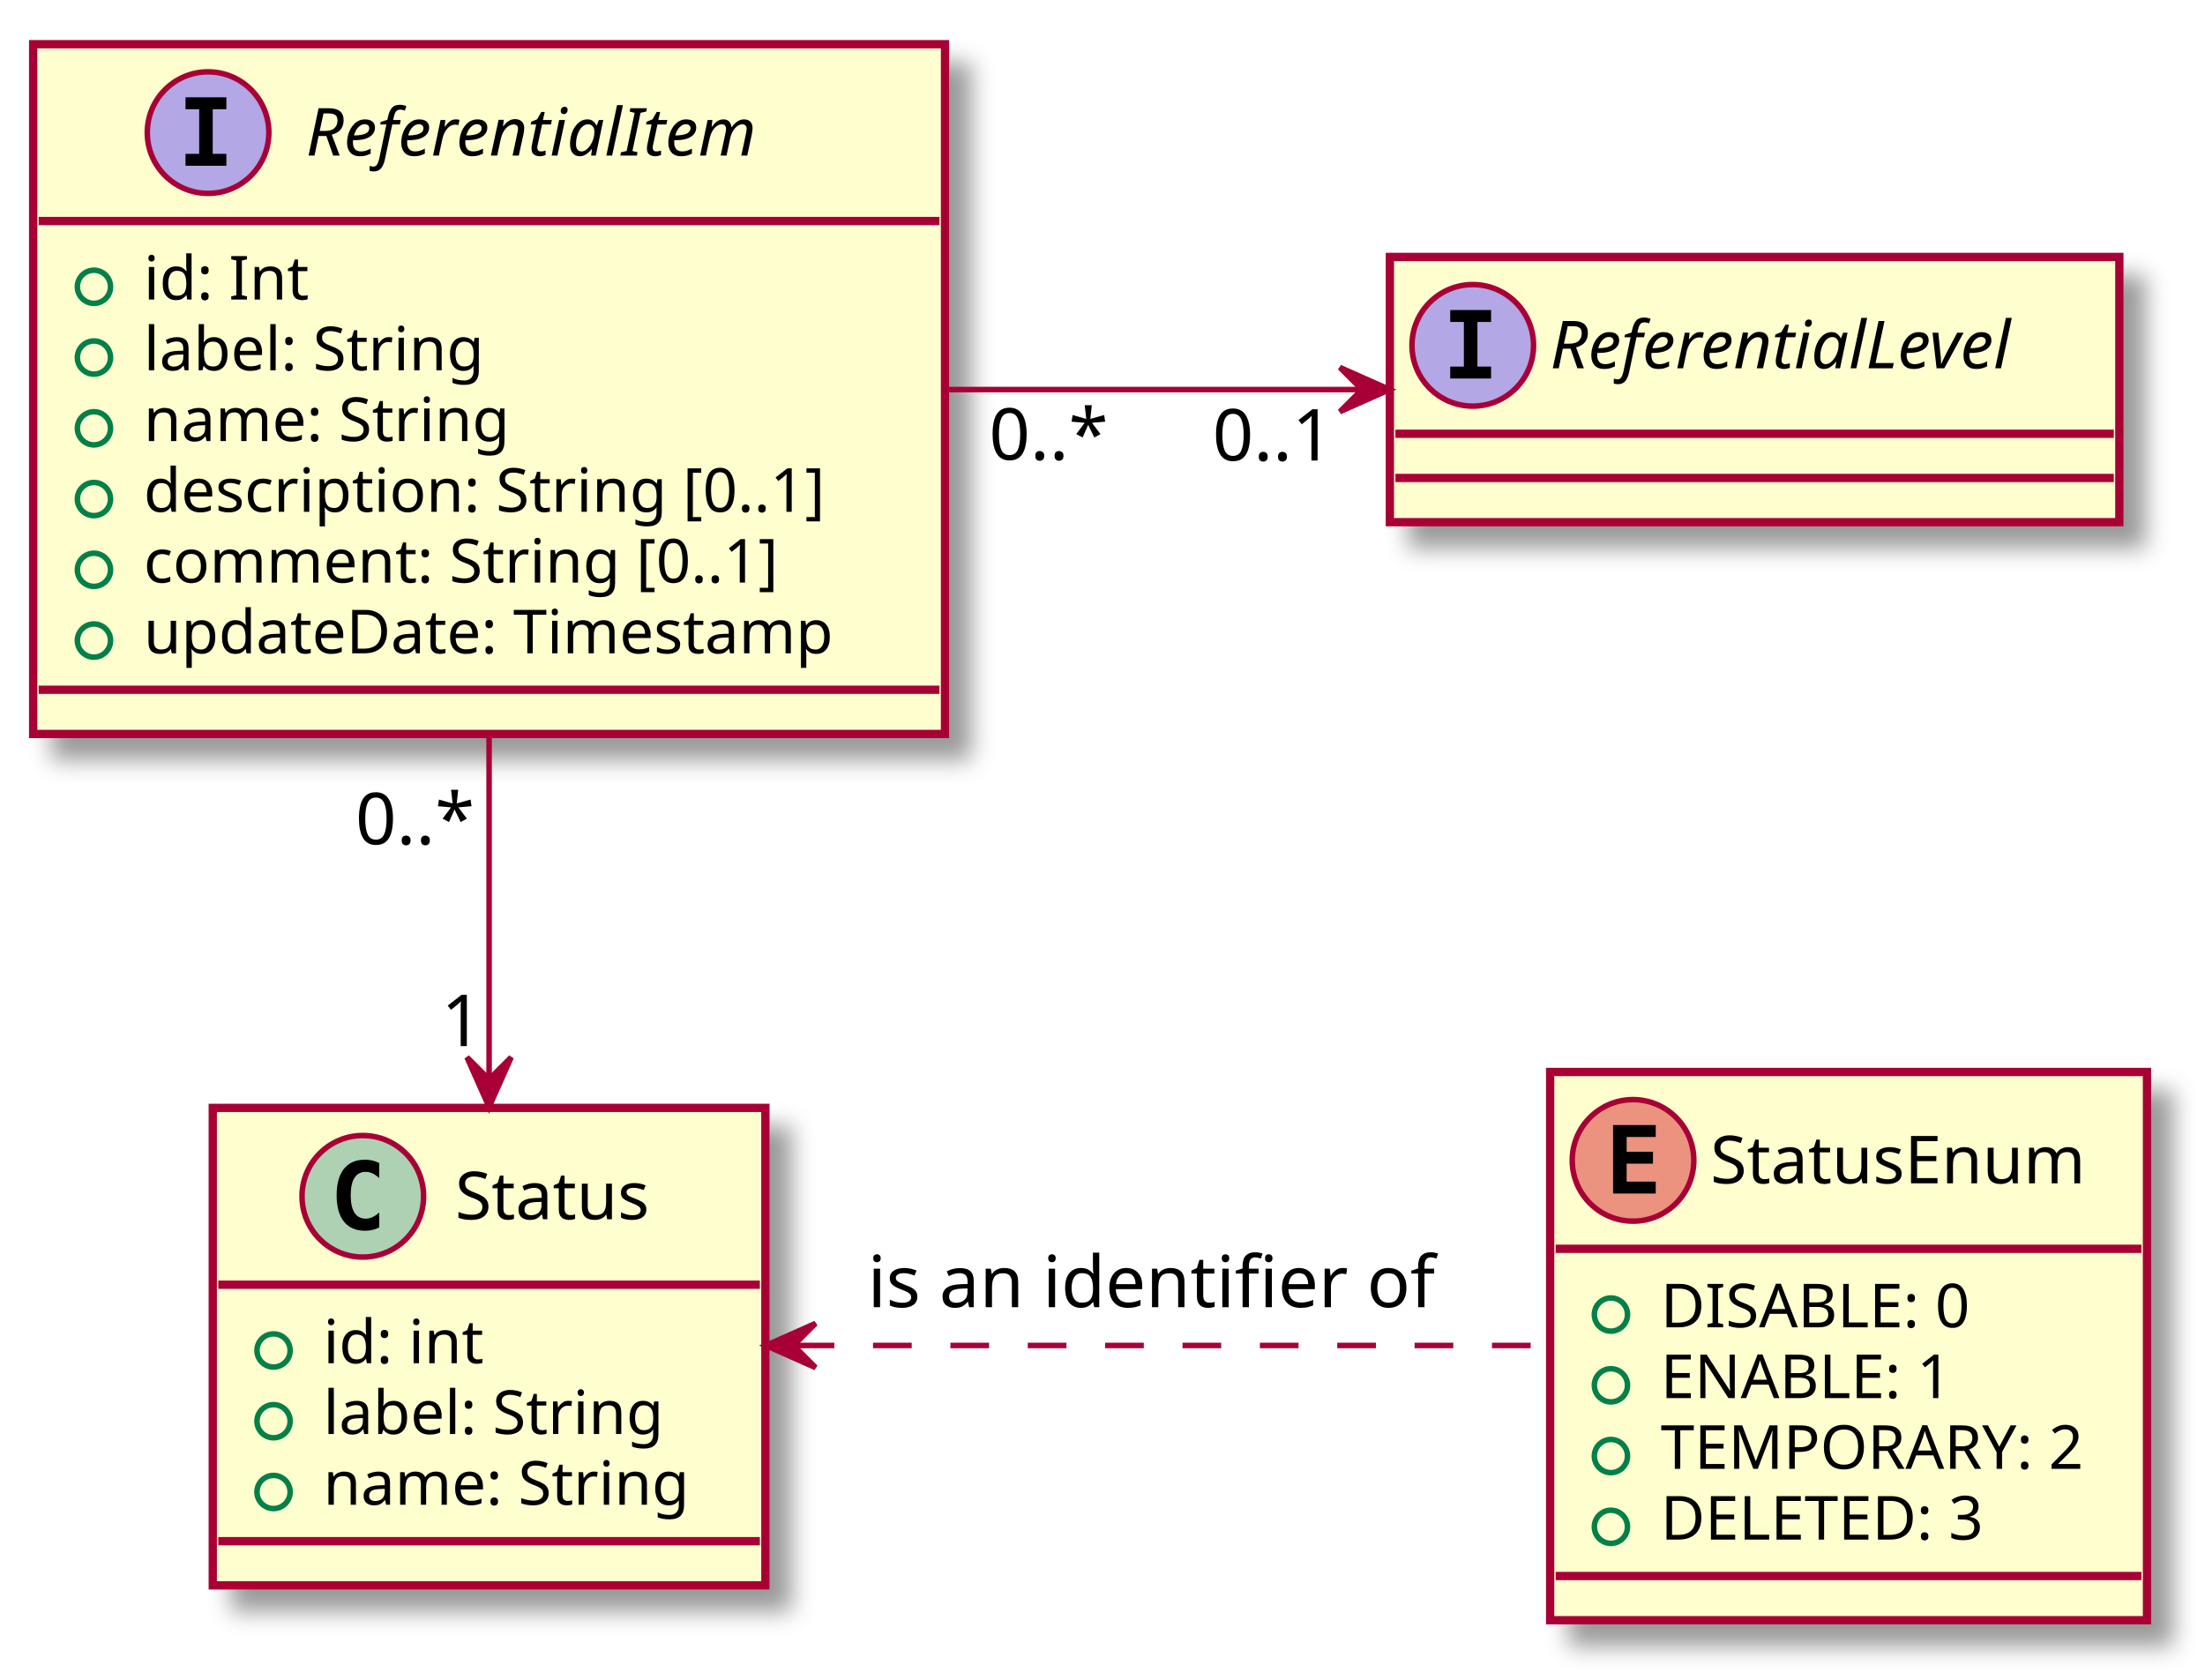
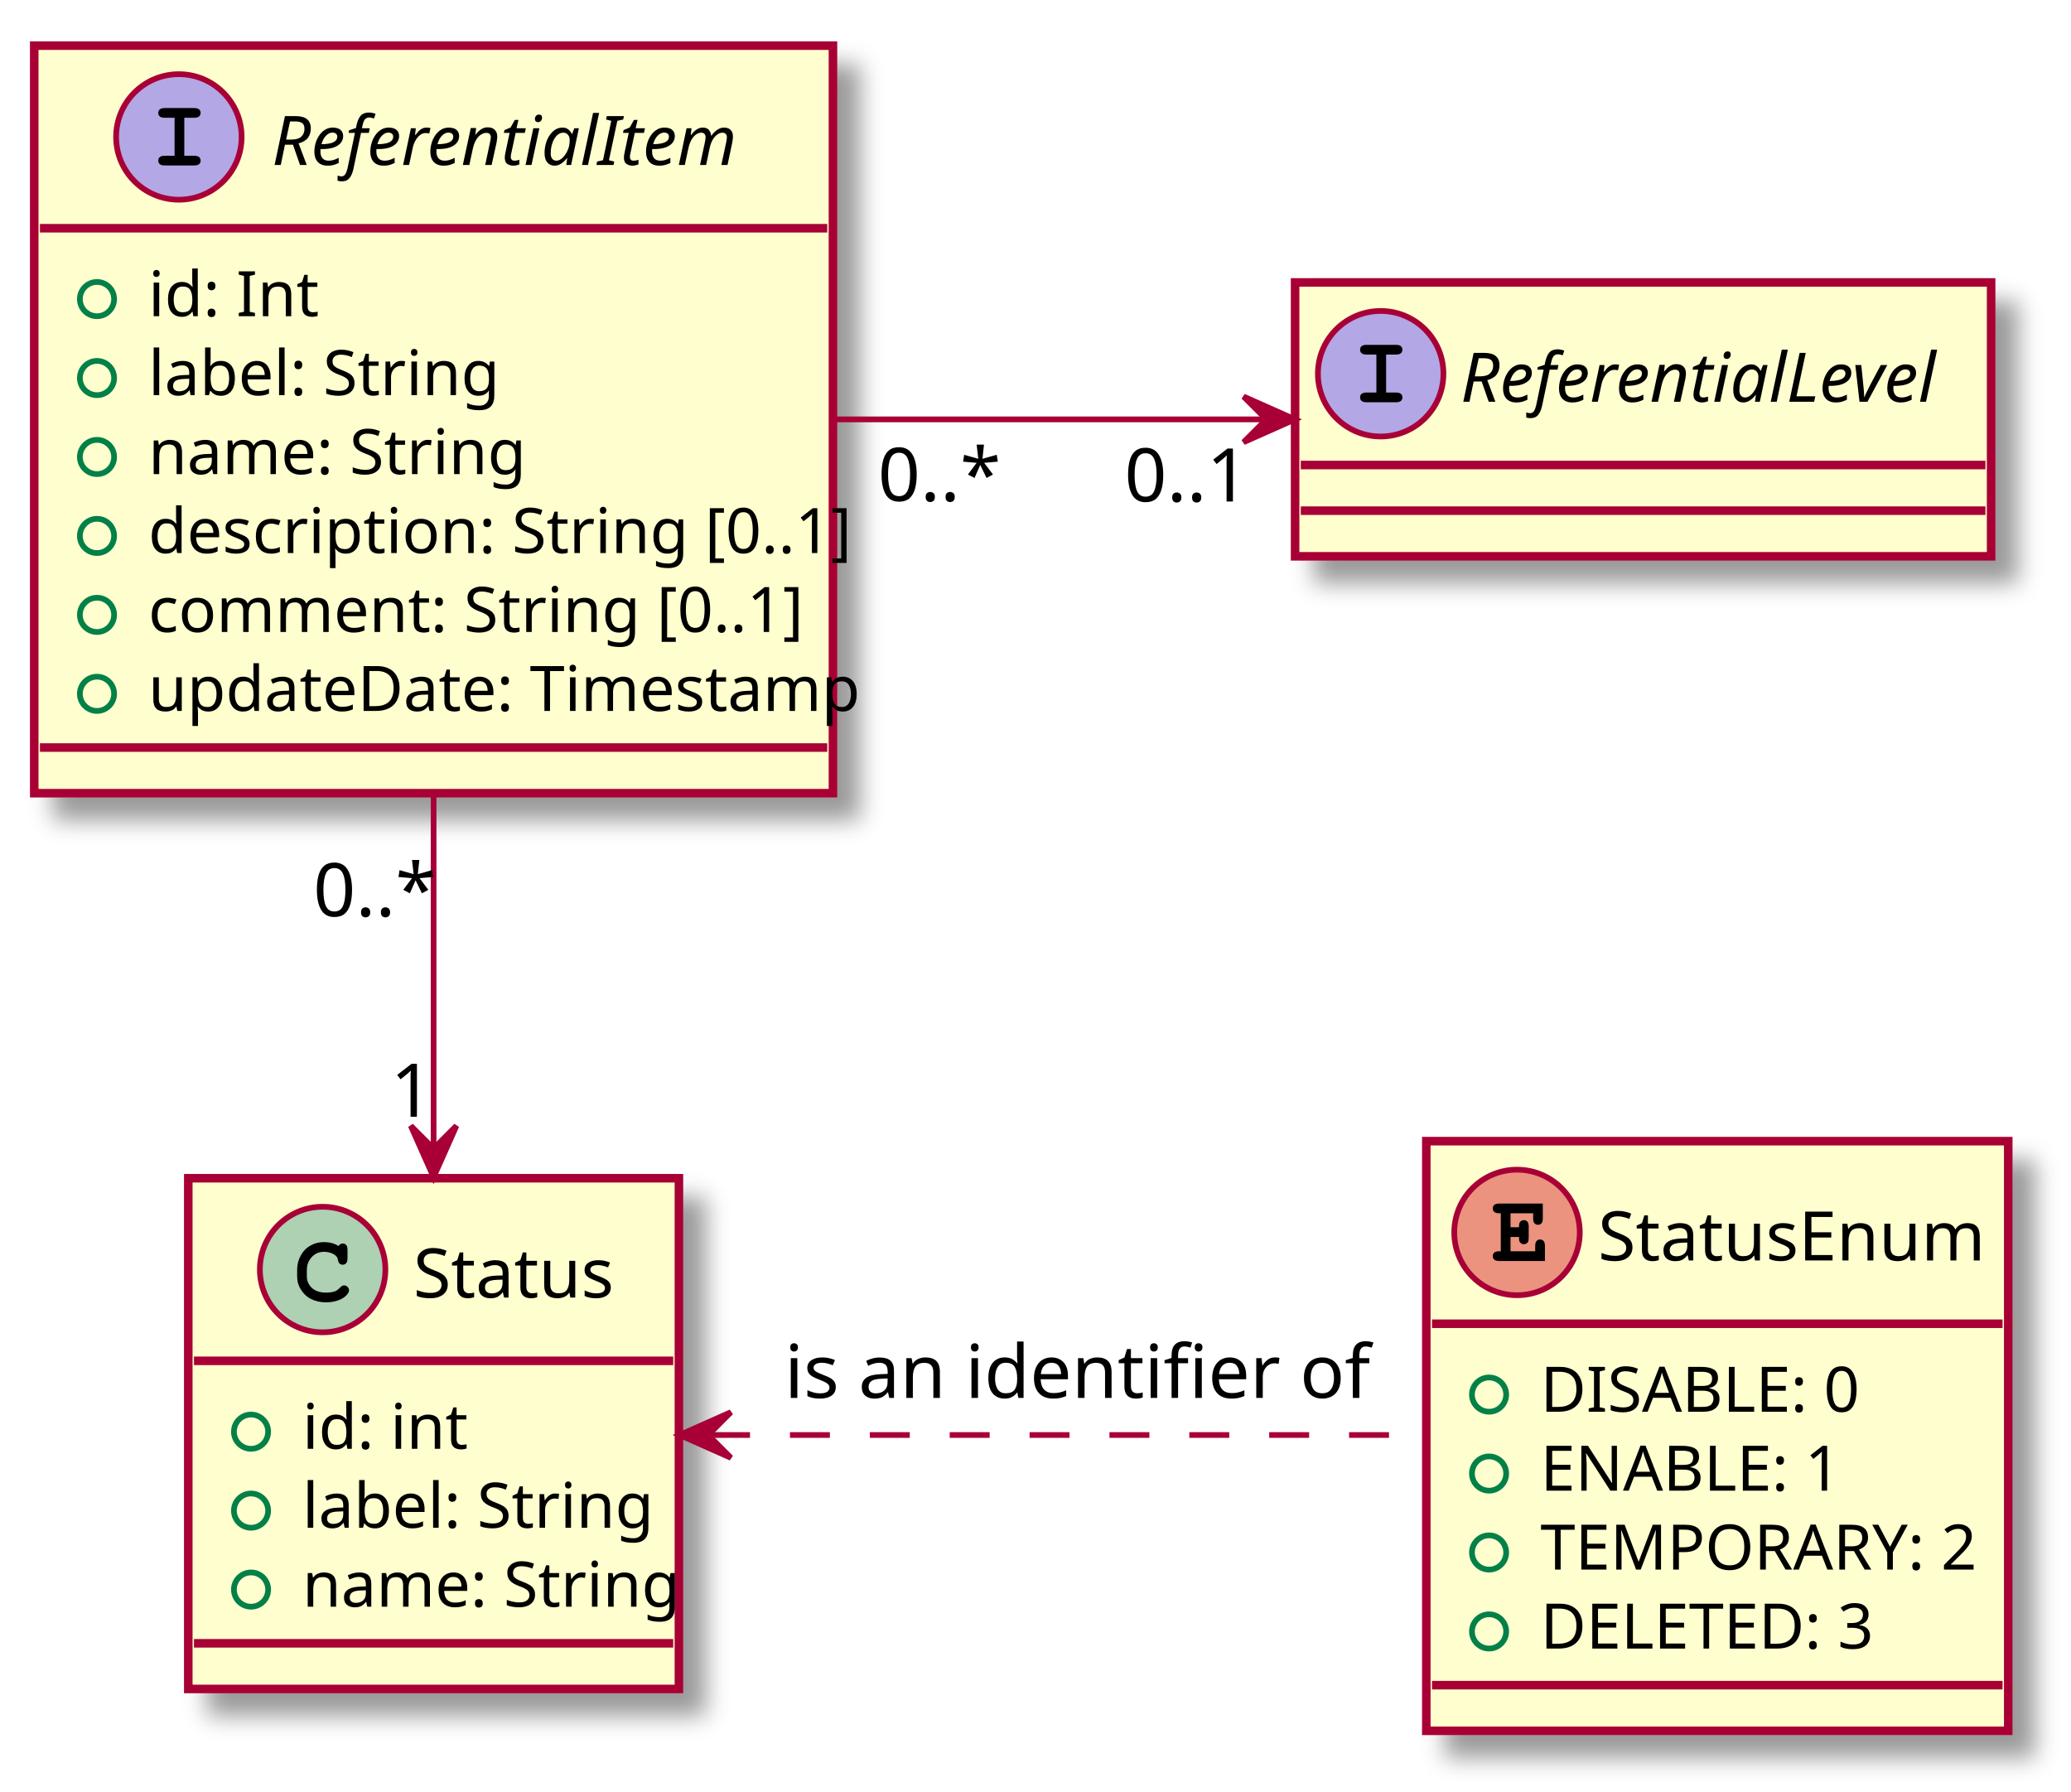
- <svg xmlns="http://www.w3.org/2000/svg" contentScriptType="application/ecmascript" contentStyleType="text/css" height="304px" preserveAspectRatio="none" style="width:399px;height:304px;" version="1.1" viewBox="0 0 399 304" width="399px" zoomAndPan="magnify">
+ <svg xmlns="http://www.w3.org/2000/svg" contentScriptType="application/ecmascript" contentStyleType="text/css" height="314px" preserveAspectRatio="none" style="width:363px;height:314px;" version="1.1" viewBox="0 0 363 314" width="363px" zoomAndPan="magnify">
  <defs>
    <filter height="300%" id="ftry905g2uu1n" width="300%" x="-1" y="-1">
      <feGaussianBlur result="blurOut" stdDeviation="2.0" />
      <feColorMatrix in="blurOut" result="blurOut2" type="matrix" values="0 0 0 0 0 0 0 0 0 0 0 0 0 0 0 0 0 0 .4 0" />
      <feOffset dx="4.0" dy="4.0" in="blurOut2" result="blurOut3" />
      <feBlend in="SourceGraphic" in2="blurOut3" mode="normal" />
    </filter>
  </defs>
  <g>
-     <rect fill="#FEFECE" filter="url(#ftry905g2uu1n)" height="124.828" id="ReferentialItem" style="stroke: #A80036; stroke-width: 1.5;" width="165" x="6" y="8" />
-     <ellipse cx="37.65" cy="24" fill="#B4A7E5" rx="11" ry="11" style="stroke: #A80036; stroke-width: 1.0;" />
-     <path d="M33.572,19.766 L33.572,17.609 L40.962,17.609 L40.962,19.766 L38.494,19.766 L38.494,27.844 L40.962,27.844 L40.962,30 L33.572,30 L33.572,27.844 L36.041,27.844 L36.041,19.766 L33.572,19.766 Z " />
-     <text fill="#000000" font-family="sans-serif" font-size="12" font-style="italic" lengthAdjust="spacingAndGlyphs" textLength="96" x="55.35" y="28.154">ReferentialItem</text>
-     <line style="stroke: #A80036; stroke-width: 1.5;" x1="7" x2="170" y1="40" y2="40" />
-     <ellipse cx="17" cy="51.902" fill="none" rx="3" ry="3" style="stroke: #038048; stroke-width: 1.0;" />
-     <text fill="#000000" font-family="sans-serif" font-size="11" lengthAdjust="spacingAndGlyphs" textLength="32" x="26" y="54.21">id: Int</text>
-     <ellipse cx="17" cy="64.707" fill="none" rx="3" ry="3" style="stroke: #038048; stroke-width: 1.0;" />
-     <text fill="#000000" font-family="sans-serif" font-size="11" lengthAdjust="spacingAndGlyphs" textLength="69" x="26" y="67.015">label: String</text>
-     <ellipse cx="17" cy="77.512" fill="none" rx="3" ry="3" style="stroke: #038048; stroke-width: 1.0;" />
-     <text fill="#000000" font-family="sans-serif" font-size="11" lengthAdjust="spacingAndGlyphs" textLength="74" x="26" y="79.82">name: String</text>
-     <ellipse cx="17" cy="90.316" fill="none" rx="3" ry="3" style="stroke: #038048; stroke-width: 1.0;" />
-     <text fill="#000000" font-family="sans-serif" font-size="11" lengthAdjust="spacingAndGlyphs" textLength="139" x="26" y="92.624">description: String [0..1]</text>
-     <ellipse cx="17" cy="103.121" fill="none" rx="3" ry="3" style="stroke: #038048; stroke-width: 1.0;" />
-     <text fill="#000000" font-family="sans-serif" font-size="11" lengthAdjust="spacingAndGlyphs" textLength="129" x="26" y="105.429">comment: String [0..1]</text>
-     <ellipse cx="17" cy="115.926" fill="none" rx="3" ry="3" style="stroke: #038048; stroke-width: 1.0;" />
-     <text fill="#000000" font-family="sans-serif" font-size="11" lengthAdjust="spacingAndGlyphs" textLength="137" x="26" y="118.234">updateDate: Timestamp</text>
-     <line style="stroke: #A80036; stroke-width: 1.5;" x1="7" x2="170" y1="124.828" y2="124.828" />
-     <rect fill="#FEFECE" filter="url(#ftry905g2uu1n)" height="48" id="ReferentialLevel" style="stroke: #A80036; stroke-width: 1.5;" width="132" x="251.5" y="46.5" />
-     <ellipse cx="266.5" cy="62.5" fill="#B4A7E5" rx="11" ry="11" style="stroke: #A80036; stroke-width: 1.0;" />
-     <path d="M262.422,58.266 L262.422,56.109 L269.812,56.109 L269.812,58.266 L267.344,58.266 L267.344,66.344 L269.812,66.344 L269.812,68.5 L262.422,68.5 L262.422,66.344 L264.891,66.344 L264.891,58.266 L262.422,58.266 Z " />
-     <text fill="#000000" font-family="sans-serif" font-size="12" font-style="italic" lengthAdjust="spacingAndGlyphs" textLength="100" x="280.5" y="66.654">ReferentialLevel</text>
-     <line style="stroke: #A80036; stroke-width: 1.5;" x1="252.5" x2="382.5" y1="78.5" y2="78.5" />
-     <line style="stroke: #A80036; stroke-width: 1.5;" x1="252.5" x2="382.5" y1="86.5" y2="86.5" />
-     <rect fill="#FEFECE" filter="url(#ftry905g2uu1n)" height="86.414" id="Status" style="stroke: #A80036; stroke-width: 1.5;" width="100" x="38.5" y="200.5" />
-     <ellipse cx="65.65" cy="216.5" fill="#ADD1B2" rx="11" ry="11" style="stroke: #A80036; stroke-width: 1.0;" />
-     <path d="M68.619,222.141 Q68.041,222.438 67.4,222.586 Q66.759,222.734 66.056,222.734 Q63.556,222.734 62.236,221.086 Q60.916,219.438 60.916,216.312 Q60.916,213.188 62.236,211.531 Q63.556,209.875 66.056,209.875 Q66.759,209.875 67.408,210.031 Q68.056,210.188 68.619,210.484 L68.619,213.203 Q67.994,212.625 67.4,212.352 Q66.806,212.078 66.181,212.078 Q64.838,212.078 64.15,213.148 Q63.462,214.219 63.462,216.312 Q63.462,218.406 64.15,219.477 Q64.838,220.547 66.181,220.547 Q66.806,220.547 67.4,220.273 Q67.994,220 68.619,219.422 L68.619,222.141 Z " />
-     <text fill="#000000" font-family="sans-serif" font-size="12" lengthAdjust="spacingAndGlyphs" textLength="41" x="82.35" y="220.654">Status</text>
-     <line style="stroke: #A80036; stroke-width: 1.5;" x1="39.5" x2="137.5" y1="232.5" y2="232.5" />
-     <ellipse cx="49.5" cy="244.402" fill="none" rx="3" ry="3" style="stroke: #038048; stroke-width: 1.0;" />
-     <text fill="#000000" font-family="sans-serif" font-size="11" lengthAdjust="spacingAndGlyphs" textLength="32" x="58.5" y="246.71">id: int</text>
-     <ellipse cx="49.5" cy="257.207" fill="none" rx="3" ry="3" style="stroke: #038048; stroke-width: 1.0;" />
-     <text fill="#000000" font-family="sans-serif" font-size="11" lengthAdjust="spacingAndGlyphs" textLength="69" x="58.5" y="259.515">label: String</text>
-     <ellipse cx="49.5" cy="270.012" fill="none" rx="3" ry="3" style="stroke: #038048; stroke-width: 1.0;" />
-     <text fill="#000000" font-family="sans-serif" font-size="11" lengthAdjust="spacingAndGlyphs" textLength="74" x="58.5" y="272.32">name: String</text>
-     <line style="stroke: #A80036; stroke-width: 1.5;" x1="39.5" x2="137.5" y1="278.914" y2="278.914" />
-     <rect fill="#FEFECE" filter="url(#ftry905g2uu1n)" height="99.219" id="StatusEnum" style="stroke: #A80036; stroke-width: 1.5;" width="108" x="280.5" y="194" />
-     <ellipse cx="295.5" cy="210" fill="#EB937F" rx="11" ry="11" style="stroke: #A80036; stroke-width: 1.0;" />
-     <path d="M299.609,216 L291.891,216 L291.891,203.609 L299.609,203.609 L299.609,205.766 L294.344,205.766 L294.344,208.438 L299.109,208.438 L299.109,210.594 L294.344,210.594 L294.344,213.844 L299.609,213.844 L299.609,216 Z " />
-     <text fill="#000000" font-family="sans-serif" font-size="12" lengthAdjust="spacingAndGlyphs" textLength="76" x="309.5" y="214.154">StatusEnum</text>
-     <line style="stroke: #A80036; stroke-width: 1.5;" x1="281.5" x2="387.5" y1="226" y2="226" />
-     <ellipse cx="291.5" cy="237.902" fill="none" rx="3" ry="3" style="stroke: #038048; stroke-width: 1.0;" />
-     <text fill="#000000" font-family="sans-serif" font-size="11" lengthAdjust="spacingAndGlyphs" textLength="62" x="300.5" y="240.21">DISABLE: 0</text>
-     <ellipse cx="291.5" cy="250.707" fill="none" rx="3" ry="3" style="stroke: #038048; stroke-width: 1.0;" />
-     <text fill="#000000" font-family="sans-serif" font-size="11" lengthAdjust="spacingAndGlyphs" textLength="58" x="300.5" y="253.015">ENABLE: 1</text>
-     <ellipse cx="291.5" cy="263.512" fill="none" rx="3" ry="3" style="stroke: #038048; stroke-width: 1.0;" />
-     <text fill="#000000" font-family="sans-serif" font-size="11" lengthAdjust="spacingAndGlyphs" textLength="82" x="300.5" y="265.82">TEMPORARY: 2</text>
-     <ellipse cx="291.5" cy="276.316" fill="none" rx="3" ry="3" style="stroke: #038048; stroke-width: 1.0;" />
-     <text fill="#000000" font-family="sans-serif" font-size="11" lengthAdjust="spacingAndGlyphs" textLength="65" x="300.5" y="278.625">DELETED: 3</text>
-     <line style="stroke: #A80036; stroke-width: 1.5;" x1="281.5" x2="387.5" y1="285.219" y2="285.219" />
-     <path d="M88.5,133.446 C88.5,153.757 88.5,175.944 88.5,195.041 " fill="none" id="ReferentialItem-Status" style="stroke: #A80036; stroke-width: 1.0;" />
-     <polygon fill="#A80036" points="88.5,200.341,92.5,191.341,88.5,195.341,84.5,191.341,88.5,200.341" style="stroke: #A80036; stroke-width: 1.0;" />
-     <text fill="#000000" font-family="sans-serif" font-size="13" lengthAdjust="spacingAndGlyphs" textLength="23" x="64.314" y="152.794">0..*</text>
-     <text fill="#000000" font-family="sans-serif" font-size="13" lengthAdjust="spacingAndGlyphs" textLength="8" x="79.862" y="189.312">1</text>
-     <path d="M171.174,70.5 C195.813,70.5 222.588,70.5 246.417,70.5 " fill="none" id="ReferentialItem-ReferentialLevel" style="stroke: #A80036; stroke-width: 1.0;" />
-     <polygon fill="#A80036" points="251.456,70.5,242.456,66.5,246.456,70.5,242.456,74.5,251.456,70.5" style="stroke: #A80036; stroke-width: 1.0;" />
-     <text fill="#000000" font-family="sans-serif" font-size="13" lengthAdjust="spacingAndGlyphs" textLength="0" x="233.25" y="63.567" />
-     <text fill="#000000" font-family="sans-serif" font-size="13" lengthAdjust="spacingAndGlyphs" textLength="23" x="178.973" y="83.201">0..*</text>
-     <text fill="#000000" font-family="sans-serif" font-size="13" lengthAdjust="spacingAndGlyphs" textLength="24" x="219.407" y="83.347">0..1</text>
-     <path d="M143.976,243.5 C184.713,243.5 239.769,243.5 280.221,243.5 " fill="none" id="Status-StatusEnum" style="stroke: #A80036; stroke-width: 1.0; stroke-dasharray: 7.0,7.0;" />
-     <polygon fill="#A80036" points="138.578,243.5,147.578,247.5,143.578,243.5,147.578,239.5,138.578,243.5" style="stroke: #A80036; stroke-width: 1.0;" />
-     <text fill="#000000" font-family="sans-serif" font-size="13" lengthAdjust="spacingAndGlyphs" textLength="105" x="157" y="236.567">is an identifier of</text>
+     <rect fill="#FEFECE" filter="url(#ftry905g2uu1n)" height="131.016" id="ReferentialItem" style="stroke: #A80036; stroke-width: 1.5;" width="140" x="6" y="8" />
+     <ellipse cx="31.35" cy="24" fill="#B4A7E5" rx="11" ry="11" style="stroke: #A80036; stroke-width: 1.0;" />
+     <path d="M32.303,20.641 L32.303,27.297 L34.022,27.297 Q34.631,27.297 34.897,27.531 Q35.163,27.766 35.163,28.156 Q35.163,28.531 34.897,28.766 Q34.631,29 34.022,29 L28.881,29 Q28.272,29 28.006,28.766 Q27.741,28.531 27.741,28.141 Q27.741,27.766 28.006,27.531 Q28.272,27.297 28.881,27.297 L30.6,27.297 L30.6,20.641 L28.881,20.641 Q28.272,20.641 28.006,20.406 Q27.741,20.172 27.741,19.781 Q27.741,19.406 28.006,19.172 Q28.272,18.938 28.881,18.938 L34.022,18.938 Q34.631,18.938 34.897,19.172 Q35.163,19.406 35.163,19.781 Q35.163,20.172 34.897,20.406 Q34.631,20.641 34.022,20.641 L32.303,20.641 Z " />
+     <text fill="#000000" font-family="sans-serif" font-size="12" font-style="italic" lengthAdjust="spacingAndGlyphs" textLength="85" x="47.65" y="28.91">ReferentialItem</text>
+     <line style="stroke: #A80036; stroke-width: 1.5;" x1="7" x2="145" y1="40" y2="40" />
+     <ellipse cx="17" cy="52.418" fill="none" rx="3" ry="3" style="stroke: #038048; stroke-width: 1.0;" />
+     <text fill="#000000" font-family="sans-serif" font-size="11" lengthAdjust="spacingAndGlyphs" textLength="25" x="26" y="55.419">id: Int</text>
+     <ellipse cx="17" cy="66.254" fill="none" rx="3" ry="3" style="stroke: #038048; stroke-width: 1.0;" />
+     <text fill="#000000" font-family="sans-serif" font-size="11" lengthAdjust="spacingAndGlyphs" textLength="56" x="26" y="69.255">label: String</text>
+     <ellipse cx="17" cy="80.09" fill="none" rx="3" ry="3" style="stroke: #038048; stroke-width: 1.0;" />
+     <text fill="#000000" font-family="sans-serif" font-size="11" lengthAdjust="spacingAndGlyphs" textLength="60" x="26" y="83.091">name: String</text>
+     <ellipse cx="17" cy="93.926" fill="none" rx="3" ry="3" style="stroke: #038048; stroke-width: 1.0;" />
+     <text fill="#000000" font-family="sans-serif" font-size="11" lengthAdjust="spacingAndGlyphs" textLength="114" x="26" y="96.927">description: String [0..1]</text>
+     <ellipse cx="17" cy="107.762" fill="none" rx="3" ry="3" style="stroke: #038048; stroke-width: 1.0;" />
+     <text fill="#000000" font-family="sans-serif" font-size="11" lengthAdjust="spacingAndGlyphs" textLength="104" x="26" y="110.763">comment: String [0..1]</text>
+     <ellipse cx="17" cy="121.598" fill="none" rx="3" ry="3" style="stroke: #038048; stroke-width: 1.0;" />
+     <text fill="#000000" font-family="sans-serif" font-size="11" lengthAdjust="spacingAndGlyphs" textLength="112" x="26" y="124.599">updateDate: Timestamp</text>
+     <line style="stroke: #A80036; stroke-width: 1.5;" x1="7" x2="145" y1="131.016" y2="131.016" />
+     <rect fill="#FEFECE" filter="url(#ftry905g2uu1n)" height="48" id="ReferentialLevel" style="stroke: #A80036; stroke-width: 1.5;" width="122" x="227" y="49.5" />
+     <ellipse cx="242" cy="65.5" fill="#B4A7E5" rx="11" ry="11" style="stroke: #A80036; stroke-width: 1.0;" />
+     <path d="M242.953,62.141 L242.953,68.797 L244.672,68.797 Q245.281,68.797 245.547,69.031 Q245.812,69.266 245.812,69.656 Q245.812,70.031 245.547,70.266 Q245.281,70.5 244.672,70.5 L239.531,70.5 Q238.922,70.5 238.656,70.266 Q238.391,70.031 238.391,69.641 Q238.391,69.266 238.656,69.031 Q238.922,68.797 239.531,68.797 L241.25,68.797 L241.25,62.141 L239.531,62.141 Q238.922,62.141 238.656,61.906 Q238.391,61.672 238.391,61.281 Q238.391,60.906 238.656,60.672 Q238.922,60.438 239.531,60.438 L244.672,60.438 Q245.281,60.438 245.547,60.672 Q245.812,60.906 245.812,61.281 Q245.812,61.672 245.547,61.906 Q245.281,62.141 244.672,62.141 L242.953,62.141 Z " />
+     <text fill="#000000" font-family="sans-serif" font-size="12" font-style="italic" lengthAdjust="spacingAndGlyphs" textLength="90" x="256" y="70.41">ReferentialLevel</text>
+     <line style="stroke: #A80036; stroke-width: 1.5;" x1="228" x2="348" y1="81.5" y2="81.5" />
+     <line style="stroke: #A80036; stroke-width: 1.5;" x1="228" x2="348" y1="89.5" y2="89.5" />
+     <rect fill="#FEFECE" filter="url(#ftry905g2uu1n)" height="89.508" id="Status" style="stroke: #A80036; stroke-width: 1.5;" width="86" x="33" y="206.5" />
+     <ellipse cx="56.55" cy="222.5" fill="#ADD1B2" rx="11" ry="11" style="stroke: #A80036; stroke-width: 1.0;" />
+     <path d="M59.316,218.375 Q59.472,218.156 59.659,218.047 Q59.847,217.938 60.066,217.938 Q60.441,217.938 60.675,218.195 Q60.909,218.453 60.909,219.062 L60.909,220.516 Q60.909,221.125 60.675,221.391 Q60.441,221.656 60.066,221.656 Q59.722,221.656 59.519,221.453 Q59.316,221.266 59.206,220.75 Q59.159,220.391 58.972,220.203 Q58.644,219.828 58.034,219.609 Q57.425,219.391 56.8,219.391 Q56.034,219.391 55.402,219.719 Q54.769,220.047 54.277,220.797 Q53.784,221.547 53.784,222.578 L53.784,223.672 Q53.784,224.906 54.675,225.727 Q55.566,226.547 57.159,226.547 Q58.097,226.547 58.753,226.297 Q59.144,226.141 59.566,225.703 Q59.831,225.438 59.98,225.359 Q60.128,225.281 60.331,225.281 Q60.659,225.281 60.917,225.539 Q61.175,225.797 61.175,226.141 Q61.175,226.484 60.831,226.891 Q60.331,227.469 59.534,227.797 Q58.456,228.25 57.159,228.25 Q55.644,228.25 54.441,227.625 Q53.456,227.125 52.769,226.055 Q52.081,224.984 52.081,223.703 L52.081,222.547 Q52.081,221.219 52.698,220.07 Q53.316,218.922 54.409,218.305 Q55.503,217.688 56.737,217.688 Q57.472,217.688 58.12,217.852 Q58.769,218.016 59.316,218.375 Z " />
+     <text fill="#000000" font-family="sans-serif" font-size="12" lengthAdjust="spacingAndGlyphs" textLength="35" x="72.45" y="227.41">Status</text>
+     <line style="stroke: #A80036; stroke-width: 1.5;" x1="34" x2="118" y1="238.5" y2="238.5" />
+     <ellipse cx="44" cy="250.918" fill="none" rx="3" ry="3" style="stroke: #038048; stroke-width: 1.0;" />
+     <text fill="#000000" font-family="sans-serif" font-size="11" lengthAdjust="spacingAndGlyphs" textLength="25" x="53" y="253.919">id: int</text>
+     <ellipse cx="44" cy="264.754" fill="none" rx="3" ry="3" style="stroke: #038048; stroke-width: 1.0;" />
+     <text fill="#000000" font-family="sans-serif" font-size="11" lengthAdjust="spacingAndGlyphs" textLength="56" x="53" y="267.755">label: String</text>
+     <ellipse cx="44" cy="278.59" fill="none" rx="3" ry="3" style="stroke: #038048; stroke-width: 1.0;" />
+     <text fill="#000000" font-family="sans-serif" font-size="11" lengthAdjust="spacingAndGlyphs" textLength="60" x="53" y="281.591">name: String</text>
+     <line style="stroke: #A80036; stroke-width: 1.5;" x1="34" x2="118" y1="288.008" y2="288.008" />
+     <rect fill="#FEFECE" filter="url(#ftry905g2uu1n)" height="103.344" id="StatusEnum" style="stroke: #A80036; stroke-width: 1.5;" width="102" x="250" y="200" />
+     <ellipse cx="265.9" cy="216" fill="#EB937F" rx="11" ry="11" style="stroke: #A80036; stroke-width: 1.0;" />
+     <path d="M264.759,216.797 L264.759,219.297 L269.087,219.297 L269.087,218.375 Q269.087,217.766 269.33,217.5 Q269.572,217.234 269.947,217.234 Q270.322,217.234 270.556,217.5 Q270.791,217.766 270.791,218.375 L270.791,221 L262.791,221 Q262.166,221 261.908,220.766 Q261.65,220.531 261.65,220.141 Q261.65,219.766 261.916,219.531 Q262.181,219.297 262.791,219.297 L263.056,219.297 L263.056,212.641 L262.791,212.641 Q262.166,212.641 261.908,212.406 Q261.65,212.172 261.65,211.781 Q261.65,211.406 261.908,211.172 Q262.166,210.938 262.791,210.938 L270.416,210.938 L270.416,213.531 Q270.416,214.141 270.189,214.398 Q269.962,214.656 269.572,214.656 Q269.197,214.656 268.962,214.398 Q268.728,214.141 268.728,213.531 L268.728,212.641 L264.759,212.641 L264.759,215.094 L266.244,215.094 Q266.244,214.438 266.369,214.25 Q266.634,213.844 267.103,213.844 Q267.478,213.844 267.712,214.102 Q267.947,214.359 267.947,214.969 L267.947,216.938 Q267.947,217.484 267.822,217.672 Q267.556,218.062 267.103,218.062 Q266.634,218.062 266.369,217.656 Q266.244,217.469 266.244,216.797 L264.759,216.797 Z " />
+     <text fill="#000000" font-family="sans-serif" font-size="12" lengthAdjust="spacingAndGlyphs" textLength="68" x="280.1" y="220.91">StatusEnum</text>
+     <line style="stroke: #A80036; stroke-width: 1.5;" x1="251" x2="351" y1="232" y2="232" />
+     <ellipse cx="261" cy="244.418" fill="none" rx="3" ry="3" style="stroke: #038048; stroke-width: 1.0;" />
+     <text fill="#000000" font-family="sans-serif" font-size="11" lengthAdjust="spacingAndGlyphs" textLength="55" x="270" y="247.419">DISABLE: 0</text>
+     <ellipse cx="261" cy="258.254" fill="none" rx="3" ry="3" style="stroke: #038048; stroke-width: 1.0;" />
+     <text fill="#000000" font-family="sans-serif" font-size="11" lengthAdjust="spacingAndGlyphs" textLength="52" x="270" y="261.255">ENABLE: 1</text>
+     <ellipse cx="261" cy="272.09" fill="none" rx="3" ry="3" style="stroke: #038048; stroke-width: 1.0;" />
+     <text fill="#000000" font-family="sans-serif" font-size="11" lengthAdjust="spacingAndGlyphs" textLength="76" x="270" y="275.091">TEMPORARY: 2</text>
+     <ellipse cx="261" cy="285.926" fill="none" rx="3" ry="3" style="stroke: #038048; stroke-width: 1.0;" />
+     <text fill="#000000" font-family="sans-serif" font-size="11" lengthAdjust="spacingAndGlyphs" textLength="56" x="270" y="288.927">DELETED: 3</text>
+     <line style="stroke: #A80036; stroke-width: 1.5;" x1="251" x2="351" y1="295.344" y2="295.344" />
+     <path d="M76,139.037 C76,159.482 76,181.751 76,200.972 " fill="none" id="ReferentialItem-Status" style="stroke: #A80036; stroke-width: 1.0;" />
+     <polygon fill="#A80036" points="76,206.308,80,197.308,76,201.308,72,197.308,76,206.308" style="stroke: #A80036; stroke-width: 1.0;" />
+     <text fill="#000000" font-family="sans-serif" font-size="13" lengthAdjust="spacingAndGlyphs" textLength="20" x="54.906" y="160.594">0..*</text>
+     <text fill="#000000" font-family="sans-serif" font-size="13" lengthAdjust="spacingAndGlyphs" textLength="7" x="68.464" y="195.723">1</text>
+     <path d="M146.004,73.5 C170.438,73.5 197.767,73.5 221.875,73.5 " fill="none" id="ReferentialItem-ReferentialLevel" style="stroke: #A80036; stroke-width: 1.0;" />
+     <polygon fill="#A80036" points="226.969,73.5,217.969,69.5,221.969,73.5,217.969,77.5,226.969,73.5" style="stroke: #A80036; stroke-width: 1.0;" />
+     <text fill="#000000" font-family="sans-serif" font-size="13" lengthAdjust="spacingAndGlyphs" textLength="0" x="208.5" y="66.995" />
+     <text fill="#000000" font-family="sans-serif" font-size="13" lengthAdjust="spacingAndGlyphs" textLength="20" x="153.879" y="87.799">0..*</text>
+     <text fill="#000000" font-family="sans-serif" font-size="13" lengthAdjust="spacingAndGlyphs" textLength="22" x="197.091" y="87.889">0..1</text>
+     <path d="M124.462,251.5 C161.399,251.5 212.145,251.5 249.753,251.5 " fill="none" id="Status-StatusEnum" style="stroke: #A80036; stroke-width: 1.0; stroke-dasharray: 7.0,7.0;" />
+     <polygon fill="#A80036" points="119.116,251.5,128.116,255.5,124.116,251.5,128.116,247.5,119.116,251.5" style="stroke: #A80036; stroke-width: 1.0;" />
+     <text fill="#000000" font-family="sans-serif" font-size="13" lengthAdjust="spacingAndGlyphs" textLength="94" x="137.5" y="244.995">is an identifier of</text>
  </g>
</svg>
